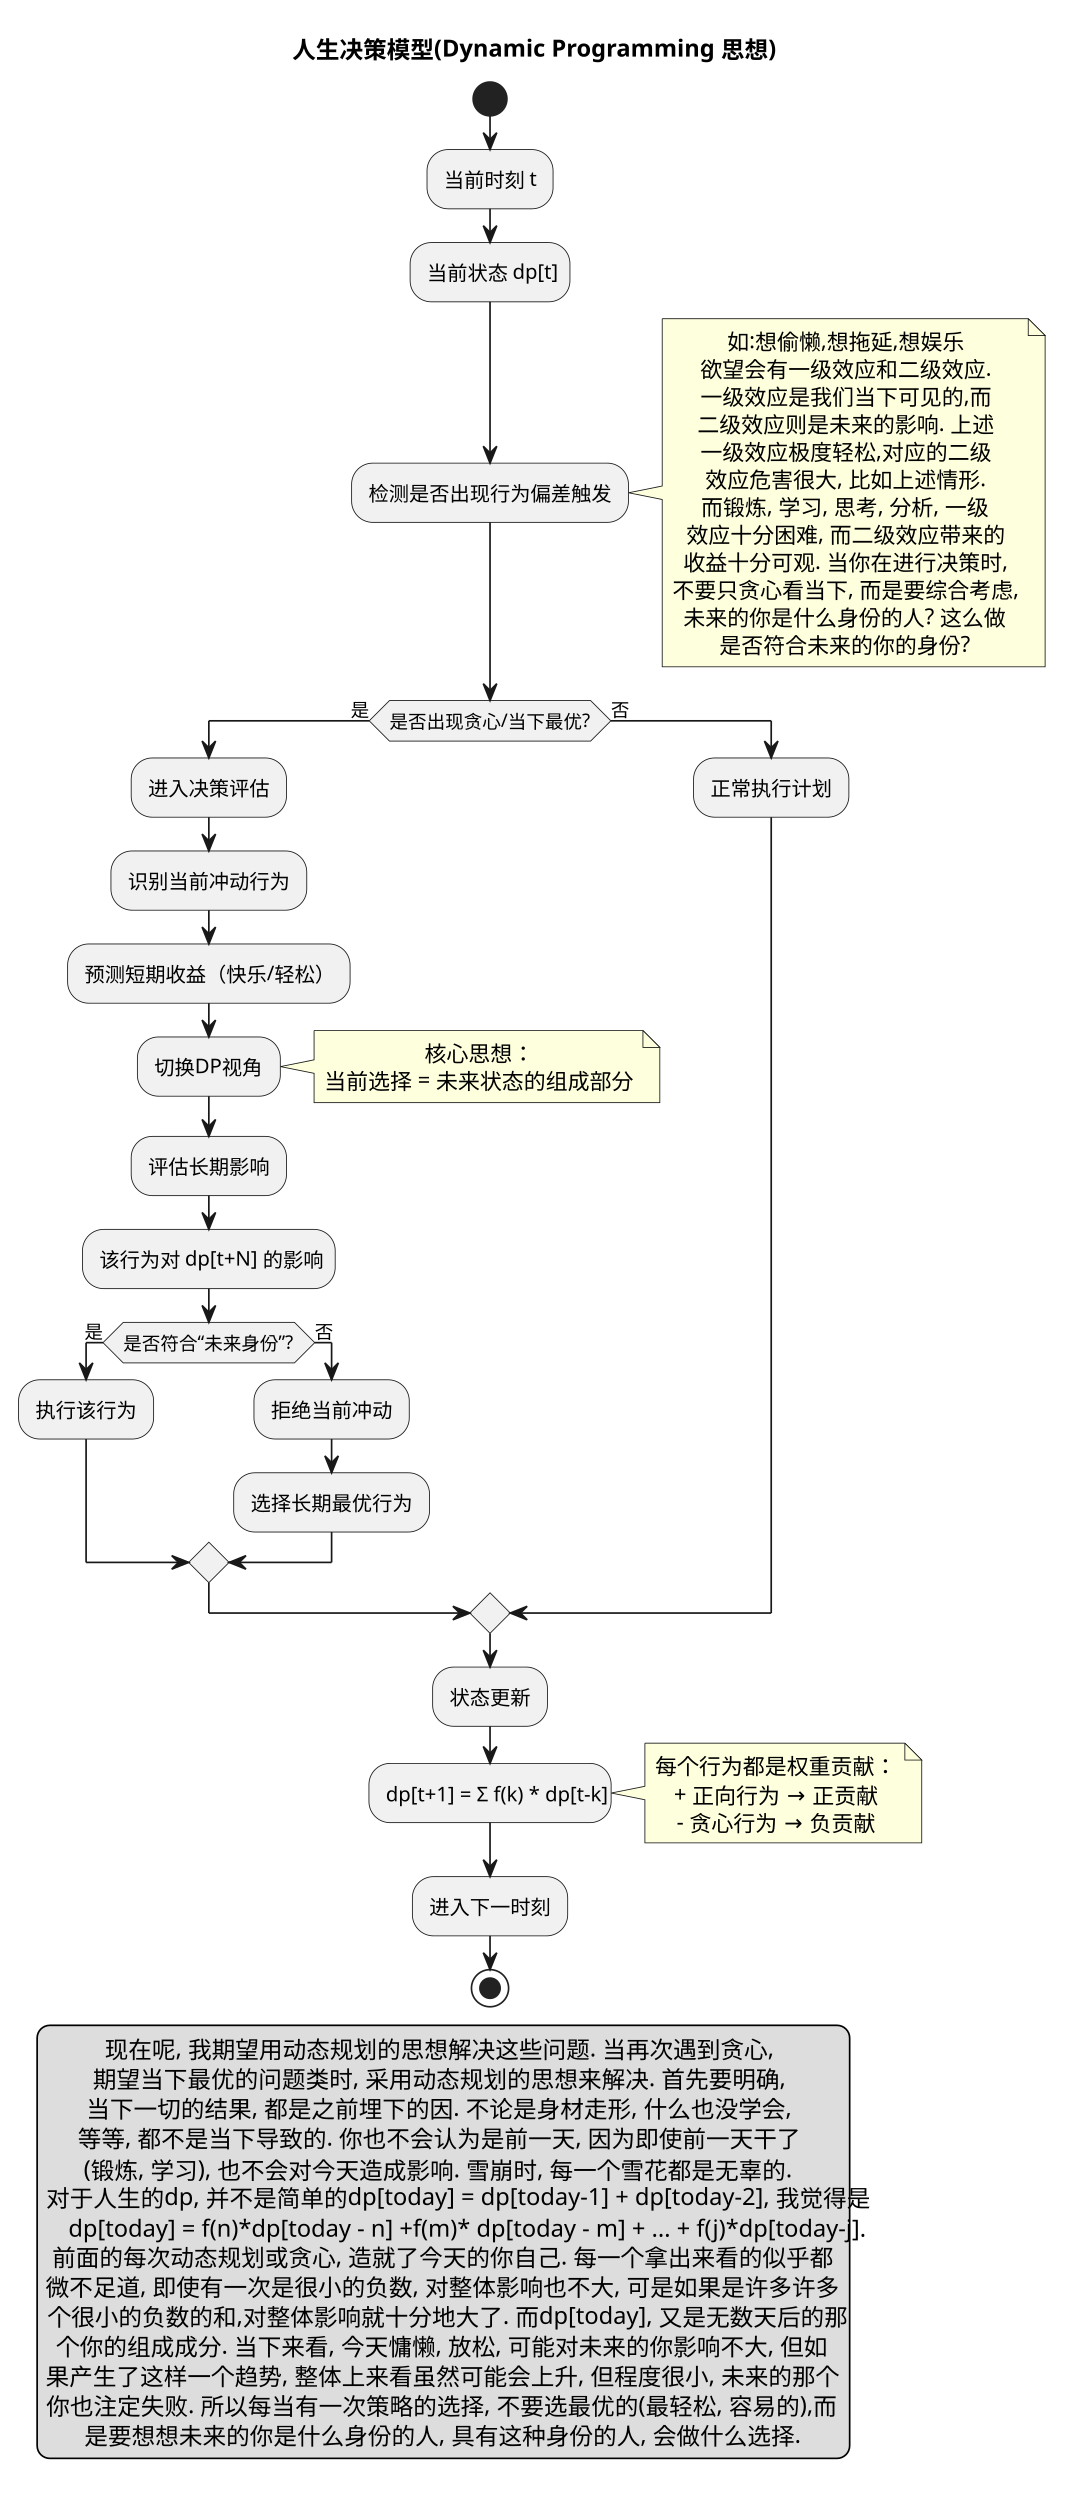
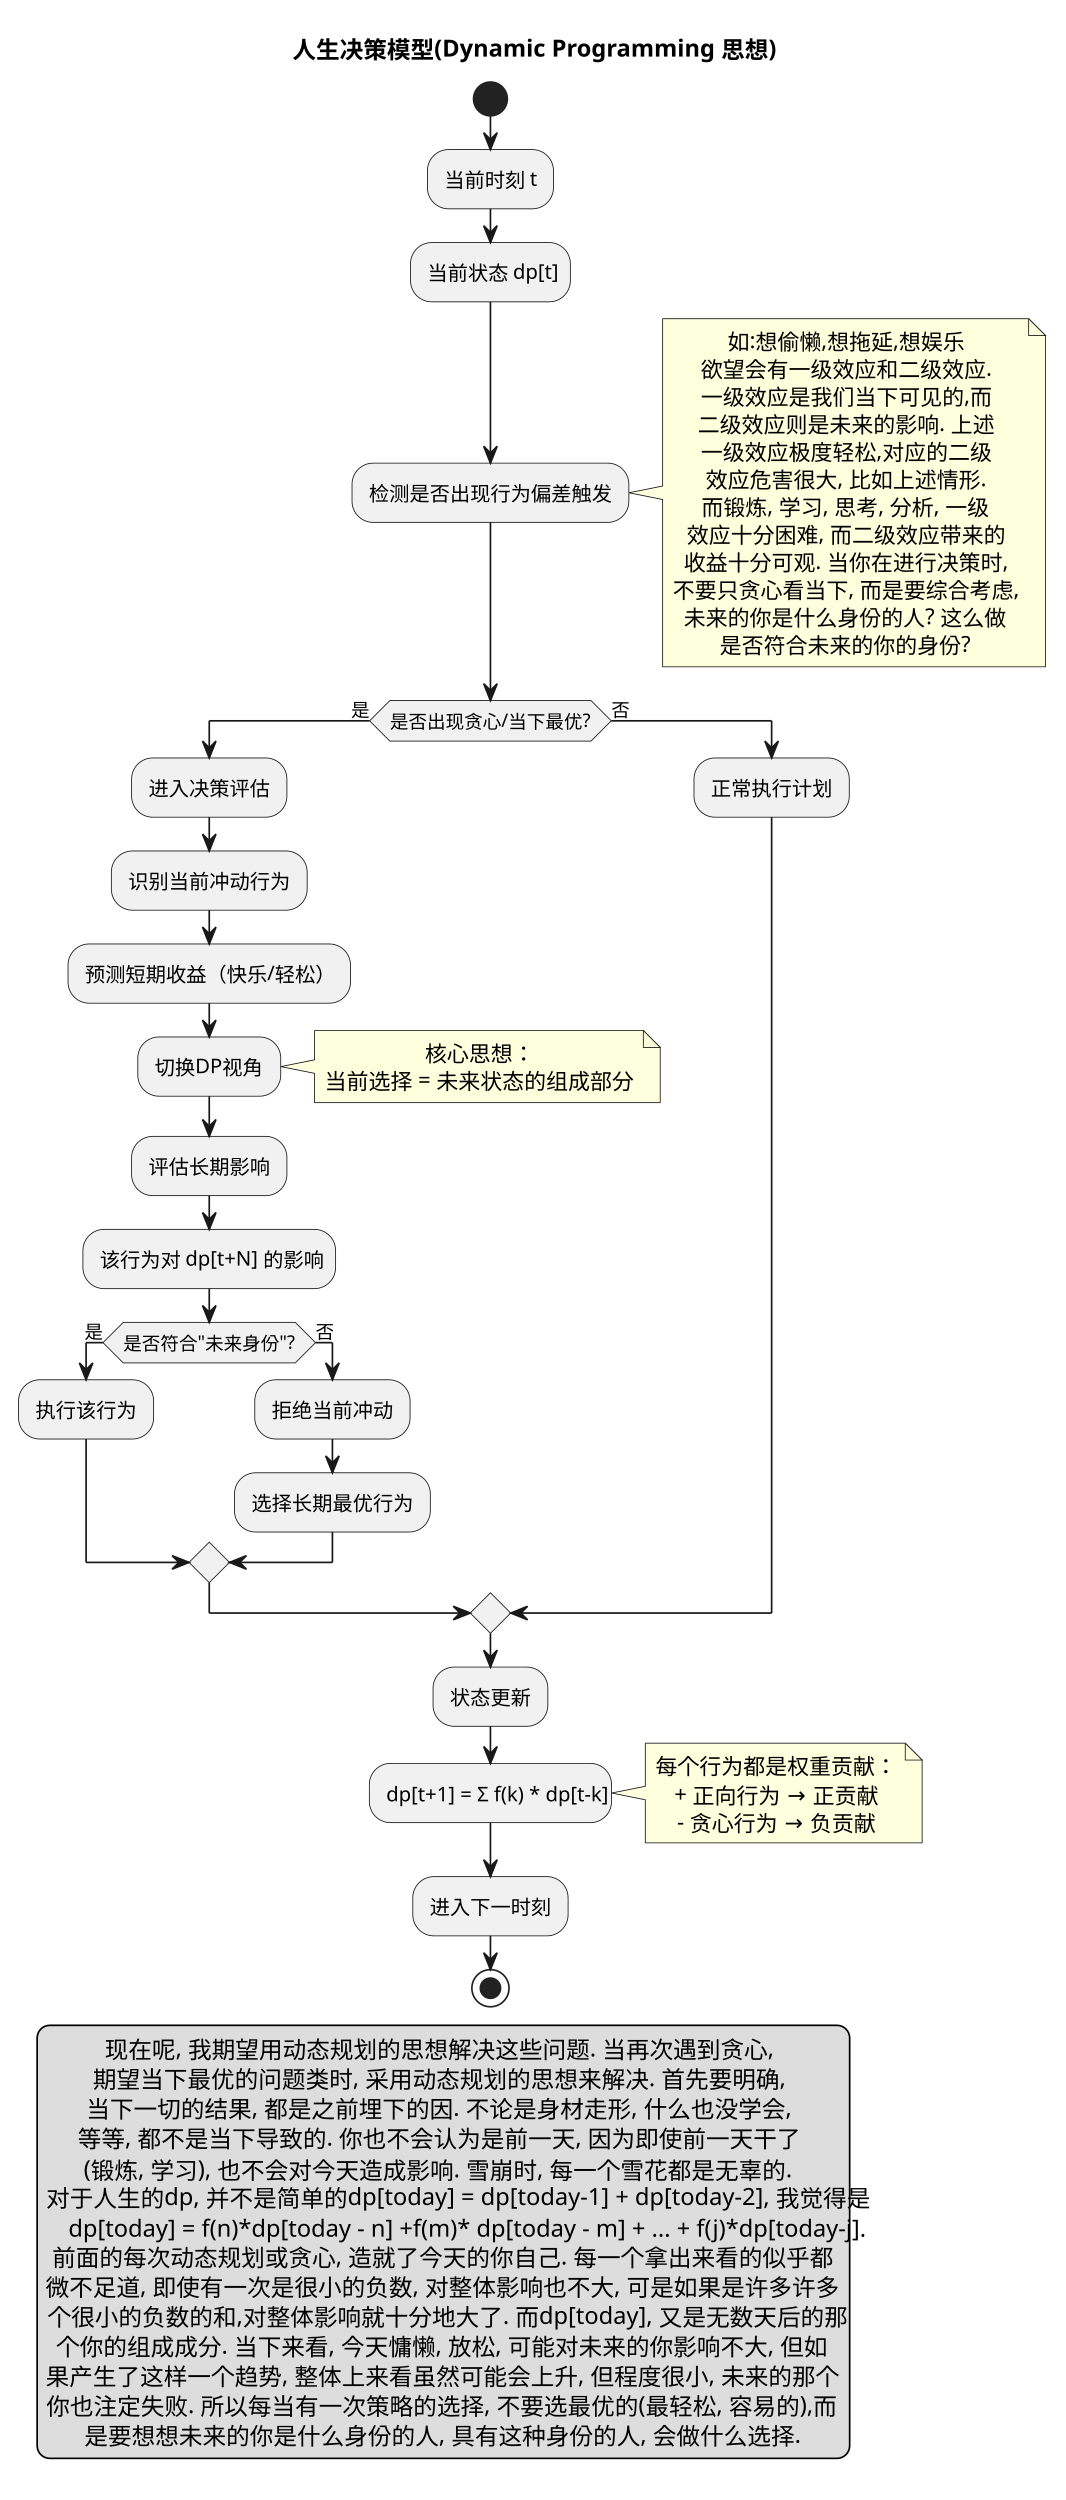
<svg xmlns="http://www.w3.org/2000/svg" contentStyleType="text/css" data-diagram-type="ACTIVITY" height="1481px" preserveAspectRatio="none" style="width:631px;height:1481px;background:#FFFFFF;" version="1.1" viewBox="0 0 631 1481" width="631px" zoomAndPan="magnify">
  <defs />
  <g>
    <g class="title" data-source-line="2">
-       <text fill="#000000" font-family="sans-serif" font-size="14" font-weight="bold" lengthAdjust="spacing" textLength="281.976" x="173.078" y="34.533">人生决策模型(Dynamic Programming 思想)</text>
+       <text fill="#000000" font-family="sans-serif" font-size="14" font-weight="bold" lengthAdjust="spacing" textLength="281.976" x="173.199" y="34.533">人生决策模型(Dynamic Programming 思想)</text>
    </g>
-     <ellipse cx="290.297" cy="58.609" fill="#222222" rx="10" ry="10" style="stroke:#222222;stroke-width:1;" />
-     <rect fill="#F1F1F1" height="35.094" rx="12.5" ry="12.5" style="stroke:#181818;stroke-width:0.5;" width="74.668" x="252.963" y="88.609" />
-     <text fill="#000000" font-family="sans-serif" font-size="12" lengthAdjust="spacing" textLength="54.668" x="262.963" y="111.066">当前时刻 t</text>
-     <rect fill="#F1F1F1" height="35.094" rx="12.5" ry="12.5" style="stroke:#181818;stroke-width:0.5;" width="94.684" x="242.955" y="143.703" />
-     <text fill="#000000" font-family="sans-serif" font-size="12" lengthAdjust="spacing" textLength="74.684" x="252.955" y="166.16">当前状态 dp[t]</text>
-     <path d="M392.297,188.797 L392.297,287.906 L372.297,291.906 L392.297,295.906 L392.297,395.016 A0,0 0 0 0 392.297,395.016 L619.133,395.016 A0,0 0 0 0 619.133,395.016 L619.133,198.797 L609.133,188.797 L392.297,188.797 A0,0 0 0 0 392.297,188.797" fill="#FEFFDD" style="stroke:#181818;stroke-width:0.5;" />
-     <path d="M609.133,188.797 L609.133,198.797 L619.133,198.797 L609.133,188.797" fill="#FEFFDD" style="stroke:#181818;stroke-width:0.5;" />
-     <text fill="#000000" font-family="sans-serif" font-size="13" lengthAdjust="spacing" textLength="140.835" x="430.797" y="207.292">如:想偷懒,想拖延,想娱乐</text>
-     <text fill="#000000" font-family="sans-serif" font-size="13" lengthAdjust="spacing" textLength="172.612" x="414.909" y="223.644">欲望会有一级效应和二级效应.</text>
-     <text fill="#000000" font-family="sans-serif" font-size="13" lengthAdjust="spacing" textLength="172.612" x="414.909" y="239.995">一级效应是我们当下可见的,而</text>
-     <text fill="#000000" font-family="sans-serif" font-size="13" lengthAdjust="spacing" textLength="176.224" x="413.103" y="256.347">二级效应则是未来的影响. 上述</text>
-     <text fill="#000000" font-family="sans-serif" font-size="13" lengthAdjust="spacing" textLength="172.612" x="414.909" y="272.698">一级效应极度轻松,对应的二级</text>
-     <text fill="#000000" font-family="sans-serif" font-size="13" lengthAdjust="spacing" textLength="166.835" x="417.797" y="289.05">效应危害很大, 比如上述情形.</text>
-     <text fill="#000000" font-family="sans-serif" font-size="13" lengthAdjust="spacing" textLength="171.894" x="415.268" y="305.401">而锻炼, 学习, 思考, 分析, 一级</text>
-     <text fill="#000000" font-family="sans-serif" font-size="13" lengthAdjust="spacing" textLength="189.224" x="406.603" y="321.753">效应十分困难, 而二级效应带来的</text>
-     <text fill="#000000" font-family="sans-serif" font-size="13" lengthAdjust="spacing" textLength="192.835" x="404.797" y="338.104">收益十分可观. 当你在进行决策时,</text>
-     <text fill="#000000" font-family="sans-serif" font-size="13" lengthAdjust="spacing" textLength="205.835" x="398.297" y="354.456">不要只贪心看当下, 而是要综合考虑,</text>
-     <text fill="#000000" font-family="sans-serif" font-size="13" lengthAdjust="spacing" textLength="192.842" x="404.794" y="370.808">未来的你是什么身份的人? 这么做</text>
-     <text fill="#000000" font-family="sans-serif" font-size="13" lengthAdjust="spacing" textLength="150.23" x="426.1" y="387.159">是否符合未来的你的身份?</text>
-     <rect fill="#F1F1F1" height="35.094" rx="12.5" ry="12.5" style="stroke:#181818;stroke-width:0.5;" width="164" x="208.297" y="274.359" />
-     <text fill="#000000" font-family="sans-serif" font-size="12" lengthAdjust="spacing" textLength="144" x="218.297" y="296.816">检测是否出现行为偏差触发</text>
-     <polygon fill="#F1F1F1" points="230.71,415.016,349.884,415.016,361.884,427.016,349.884,439.016,230.71,439.016,218.71,427.016,230.71,415.016" style="stroke:#181818;stroke-width:0.5;" />
-     <text fill="#000000" font-family="sans-serif" font-size="11" lengthAdjust="spacing" textLength="119.174" x="230.71" y="431.517">是否出现贪心/当下最优?</text>
-     <text fill="#000000" font-family="sans-serif" font-size="11" lengthAdjust="spacing" textLength="11" x="207.71" y="424.599">是</text>
-     <text fill="#000000" font-family="sans-serif" font-size="11" lengthAdjust="spacing" textLength="11" x="361.884" y="424.599">否</text>
-     <rect fill="#F1F1F1" height="35.094" rx="12.5" ry="12.5" style="stroke:#181818;stroke-width:0.5;" width="92" x="77.722" y="449.016" />
-     <text fill="#000000" font-family="sans-serif" font-size="12" lengthAdjust="spacing" textLength="72" x="87.722" y="471.473">进入决策评估</text>
-     <rect fill="#F1F1F1" height="35.094" rx="12.5" ry="12.5" style="stroke:#181818;stroke-width:0.5;" width="116" x="65.722" y="504.109" />
-     <text fill="#000000" font-family="sans-serif" font-size="12" lengthAdjust="spacing" textLength="96" x="75.722" y="526.566">识别当前冲动行为</text>
-     <rect fill="#F1F1F1" height="35.094" rx="12.5" ry="12.5" style="stroke:#181818;stroke-width:0.5;" width="167.334" x="40.055" y="559.203" />
-     <text fill="#000000" font-family="sans-serif" font-size="12" lengthAdjust="spacing" textLength="147.334" x="50.055" y="581.66">预测短期收益（快乐/轻松）</text>
-     <path d="M186.057,610.492 L186.057,627.844 L166.057,631.844 L186.057,635.844 L186.057,653.195 A0,0 0 0 0 186.057,653.195 L390.872,653.195 A0,0 0 0 0 390.872,653.195 L390.872,620.492 L380.872,610.492 L186.057,610.492 A0,0 0 0 0 186.057,610.492" fill="#FEFFDD" style="stroke:#181818;stroke-width:0.5;" />
-     <path d="M380.872,610.492 L380.872,620.492 L390.872,620.492 L380.872,610.492" fill="#FEFFDD" style="stroke:#181818;stroke-width:0.5;" />
-     <text fill="#000000" font-family="sans-serif" font-size="13" lengthAdjust="spacing" textLength="65" x="251.465" y="628.987">核心思想：</text>
-     <text fill="#000000" font-family="sans-serif" font-size="13" lengthAdjust="spacing" textLength="183.815" x="192.057" y="645.339">当前选择 = 未来状态的组成部分</text>
-     <rect fill="#F1F1F1" height="35.094" rx="12.5" ry="12.5" style="stroke:#181818;stroke-width:0.5;" width="84.67" x="81.387" y="614.297" />
-     <text fill="#000000" font-family="sans-serif" font-size="12" lengthAdjust="spacing" textLength="64.67" x="91.387" y="636.754">切换DP视角</text>
-     <rect fill="#F1F1F1" height="35.094" rx="12.5" ry="12.5" style="stroke:#181818;stroke-width:0.5;" width="92" x="77.722" y="673.195" />
-     <text fill="#000000" font-family="sans-serif" font-size="12" lengthAdjust="spacing" textLength="72" x="87.722" y="695.652">评估长期影响</text>
-     <rect fill="#F1F1F1" height="35.094" rx="12.5" ry="12.5" style="stroke:#181818;stroke-width:0.5;" width="149.691" x="48.876" y="728.289" />
-     <text fill="#000000" font-family="sans-serif" font-size="12" lengthAdjust="spacing" textLength="129.691" x="58.876" y="750.746">该行为对 dp[t+N] 的影响</text>
-     <polygon fill="#F1F1F1" points="73,783.383,174.444,783.383,186.444,795.383,174.444,807.383,73,807.383,61,795.383,73,783.383" style="stroke:#181818;stroke-width:0.5;" />
-     <text fill="#000000" font-family="sans-serif" font-size="11" lengthAdjust="spacing" textLength="101.444" x="73" y="799.884">是否符合“未来身份”?</text>
+     <ellipse cx="290.539" cy="58.609" fill="#222222" rx="10" ry="10" style="stroke:#222222;stroke-width:1;" />
+     <rect fill="#F1F1F1" height="35.094" rx="12.5" ry="12.5" style="stroke:#181818;stroke-width:0.5;" width="74.668" x="253.205" y="88.609" />
+     <text fill="#000000" font-family="sans-serif" font-size="12" lengthAdjust="spacing" textLength="54.668" x="263.205" y="111.066">当前时刻 t</text>
+     <rect fill="#F1F1F1" height="35.094" rx="12.5" ry="12.5" style="stroke:#181818;stroke-width:0.5;" width="94.684" x="243.197" y="143.703" />
+     <text fill="#000000" font-family="sans-serif" font-size="12" lengthAdjust="spacing" textLength="74.684" x="253.197" y="166.16">当前状态 dp[t]</text>
+     <path d="M392.539,188.797 L392.539,287.906 L372.539,291.906 L392.539,295.906 L392.539,395.016 A0,0 0 0 0 392.539,395.016 L619.374,395.016 A0,0 0 0 0 619.374,395.016 L619.374,198.797 L609.374,188.797 L392.539,188.797 A0,0 0 0 0 392.539,188.797" fill="#FEFFDD" style="stroke:#181818;stroke-width:0.5;" />
+     <path d="M609.374,188.797 L609.374,198.797 L619.374,198.797 L609.374,188.797" fill="#FEFFDD" style="stroke:#181818;stroke-width:0.5;" />
+     <text fill="#000000" font-family="sans-serif" font-size="13" lengthAdjust="spacing" textLength="140.835" x="431.039" y="207.292">如:想偷懒,想拖延,想娱乐</text>
+     <text fill="#000000" font-family="sans-serif" font-size="13" lengthAdjust="spacing" textLength="172.612" x="415.151" y="223.644">欲望会有一级效应和二级效应.</text>
+     <text fill="#000000" font-family="sans-serif" font-size="13" lengthAdjust="spacing" textLength="172.612" x="415.151" y="239.995">一级效应是我们当下可见的,而</text>
+     <text fill="#000000" font-family="sans-serif" font-size="13" lengthAdjust="spacing" textLength="176.224" x="413.345" y="256.347">二级效应则是未来的影响. 上述</text>
+     <text fill="#000000" font-family="sans-serif" font-size="13" lengthAdjust="spacing" textLength="172.612" x="415.151" y="272.698">一级效应极度轻松,对应的二级</text>
+     <text fill="#000000" font-family="sans-serif" font-size="13" lengthAdjust="spacing" textLength="166.835" x="418.039" y="289.05">效应危害很大, 比如上述情形.</text>
+     <text fill="#000000" font-family="sans-serif" font-size="13" lengthAdjust="spacing" textLength="171.894" x="415.509" y="305.401">而锻炼, 学习, 思考, 分析, 一级</text>
+     <text fill="#000000" font-family="sans-serif" font-size="13" lengthAdjust="spacing" textLength="189.224" x="406.845" y="321.753">效应十分困难, 而二级效应带来的</text>
+     <text fill="#000000" font-family="sans-serif" font-size="13" lengthAdjust="spacing" textLength="192.835" x="405.039" y="338.104">收益十分可观. 当你在进行决策时,</text>
+     <text fill="#000000" font-family="sans-serif" font-size="13" lengthAdjust="spacing" textLength="205.835" x="398.539" y="354.456">不要只贪心看当下, 而是要综合考虑,</text>
+     <text fill="#000000" font-family="sans-serif" font-size="13" lengthAdjust="spacing" textLength="192.842" x="405.036" y="370.808">未来的你是什么身份的人? 这么做</text>
+     <text fill="#000000" font-family="sans-serif" font-size="13" lengthAdjust="spacing" textLength="150.23" x="426.342" y="387.159">是否符合未来的你的身份?</text>
+     <rect fill="#F1F1F1" height="35.094" rx="12.5" ry="12.5" style="stroke:#181818;stroke-width:0.5;" width="164" x="208.539" y="274.359" />
+     <text fill="#000000" font-family="sans-serif" font-size="12" lengthAdjust="spacing" textLength="144" x="218.539" y="296.816">检测是否出现行为偏差触发</text>
+     <polygon fill="#F1F1F1" points="230.952,415.016,350.126,415.016,362.126,427.016,350.126,439.016,230.952,439.016,218.952,427.016,230.952,415.016" style="stroke:#181818;stroke-width:0.5;" />
+     <text fill="#000000" font-family="sans-serif" font-size="11" lengthAdjust="spacing" textLength="119.174" x="230.952" y="431.517">是否出现贪心/当下最优?</text>
+     <text fill="#000000" font-family="sans-serif" font-size="11" lengthAdjust="spacing" textLength="11" x="207.952" y="424.599">是</text>
+     <text fill="#000000" font-family="sans-serif" font-size="11" lengthAdjust="spacing" textLength="11" x="362.126" y="424.599">否</text>
+     <rect fill="#F1F1F1" height="35.094" rx="12.5" ry="12.5" style="stroke:#181818;stroke-width:0.5;" width="92" x="77.964" y="449.016" />
+     <text fill="#000000" font-family="sans-serif" font-size="12" lengthAdjust="spacing" textLength="72" x="87.964" y="471.473">进入决策评估</text>
+     <rect fill="#F1F1F1" height="35.094" rx="12.5" ry="12.5" style="stroke:#181818;stroke-width:0.5;" width="116" x="65.964" y="504.109" />
+     <text fill="#000000" font-family="sans-serif" font-size="12" lengthAdjust="spacing" textLength="96" x="75.964" y="526.566">识别当前冲动行为</text>
+     <rect fill="#F1F1F1" height="35.094" rx="12.5" ry="12.5" style="stroke:#181818;stroke-width:0.5;" width="167.334" x="40.297" y="559.203" />
+     <text fill="#000000" font-family="sans-serif" font-size="12" lengthAdjust="spacing" textLength="147.334" x="50.297" y="581.66">预测短期收益（快乐/轻松）</text>
+     <path d="M186.299,610.492 L186.299,627.844 L166.299,631.844 L186.299,635.844 L186.299,653.195 A0,0 0 0 0 186.299,653.195 L391.114,653.195 A0,0 0 0 0 391.114,653.195 L391.114,620.492 L381.114,610.492 L186.299,610.492 A0,0 0 0 0 186.299,610.492" fill="#FEFFDD" style="stroke:#181818;stroke-width:0.5;" />
+     <path d="M381.114,610.492 L381.114,620.492 L391.114,620.492 L381.114,610.492" fill="#FEFFDD" style="stroke:#181818;stroke-width:0.5;" />
+     <text fill="#000000" font-family="sans-serif" font-size="13" lengthAdjust="spacing" textLength="65" x="251.706" y="628.987">核心思想：</text>
+     <text fill="#000000" font-family="sans-serif" font-size="13" lengthAdjust="spacing" textLength="183.815" x="192.299" y="645.339">当前选择 = 未来状态的组成部分</text>
+     <rect fill="#F1F1F1" height="35.094" rx="12.5" ry="12.5" style="stroke:#181818;stroke-width:0.5;" width="84.67" x="81.629" y="614.297" />
+     <text fill="#000000" font-family="sans-serif" font-size="12" lengthAdjust="spacing" textLength="64.67" x="91.629" y="636.754">切换DP视角</text>
+     <rect fill="#F1F1F1" height="35.094" rx="12.5" ry="12.5" style="stroke:#181818;stroke-width:0.5;" width="92" x="77.964" y="673.195" />
+     <text fill="#000000" font-family="sans-serif" font-size="12" lengthAdjust="spacing" textLength="72" x="87.964" y="695.652">评估长期影响</text>
+     <rect fill="#F1F1F1" height="35.094" rx="12.5" ry="12.5" style="stroke:#181818;stroke-width:0.5;" width="149.691" x="49.118" y="728.289" />
+     <text fill="#000000" font-family="sans-serif" font-size="12" lengthAdjust="spacing" textLength="129.691" x="59.118" y="750.746">该行为对 dp[t+N] 的影响</text>
+     <polygon fill="#F1F1F1" points="73,783.383,174.927,783.383,186.927,795.383,174.927,807.383,73,807.383,61,795.383,73,783.383" style="stroke:#181818;stroke-width:0.5;" />
+     <text fill="#000000" font-family="sans-serif" font-size="11" lengthAdjust="spacing" textLength="101.927" x="73" y="799.884">是否符合"未来身份"?</text>
    <text fill="#000000" font-family="sans-serif" font-size="11" lengthAdjust="spacing" textLength="11" x="50" y="792.966">是</text>
-     <text fill="#000000" font-family="sans-serif" font-size="11" lengthAdjust="spacing" textLength="11" x="186.444" y="792.966">否</text>
+     <text fill="#000000" font-family="sans-serif" font-size="11" lengthAdjust="spacing" textLength="11" x="186.927" y="792.966">否</text>
    <rect fill="#F1F1F1" height="35.094" rx="12.5" ry="12.5" style="stroke:#181818;stroke-width:0.5;" width="80" x="11" y="817.383" />
    <text fill="#000000" font-family="sans-serif" font-size="12" lengthAdjust="spacing" textLength="60" x="21" y="839.84">执行该行为</text>
-     <rect fill="#F1F1F1" height="35.094" rx="12.5" ry="12.5" style="stroke:#181818;stroke-width:0.5;" width="92" x="150.444" y="817.383" />
-     <text fill="#000000" font-family="sans-serif" font-size="12" lengthAdjust="spacing" textLength="72" x="160.444" y="839.84">拒绝当前冲动</text>
-     <rect fill="#F1F1F1" height="35.094" rx="12.5" ry="12.5" style="stroke:#181818;stroke-width:0.5;" width="116" x="138.444" y="872.477" />
-     <text fill="#000000" font-family="sans-serif" font-size="12" lengthAdjust="spacing" textLength="96" x="148.444" y="894.934">选择长期最优行为</text>
-     <polygon fill="#F1F1F1" points="123.722,913.57,135.722,925.57,123.722,937.57,111.722,925.57,123.722,913.57" style="stroke:#181818;stroke-width:0.5;" />
-     <rect fill="#F1F1F1" height="35.094" rx="12.5" ry="12.5" style="stroke:#181818;stroke-width:0.5;" width="92" x="410.872" y="449.016" />
-     <text fill="#000000" font-family="sans-serif" font-size="12" lengthAdjust="spacing" textLength="72" x="420.872" y="471.473">正常执行计划</text>
-     <polygon fill="#F1F1F1" points="290.297,943.57,302.297,955.57,290.297,967.57,278.297,955.57,290.297,943.57" style="stroke:#181818;stroke-width:0.5;" />
-     <rect fill="#F1F1F1" height="35.094" rx="12.5" ry="12.5" style="stroke:#181818;stroke-width:0.5;" width="68" x="256.297" y="987.57" />
-     <text fill="#000000" font-family="sans-serif" font-size="12" lengthAdjust="spacing" textLength="48" x="266.297" y="1010.027">状态更新</text>
-     <path d="M382.031,1032.664 L382.031,1058.191 L362.031,1062.191 L382.031,1066.191 L382.031,1091.719 A0,0 0 0 0 382.031,1091.719 L546.032,1091.719 A0,0 0 0 0 546.032,1091.719 L546.032,1042.664 L536.032,1032.664 L382.031,1032.664 A0,0 0 0 0 382.031,1032.664" fill="#FEFFDD" style="stroke:#181818;stroke-width:0.5;" />
-     <path d="M536.032,1032.664 L536.032,1042.664 L546.032,1042.664 L536.032,1032.664" fill="#FEFFDD" style="stroke:#181818;stroke-width:0.5;" />
-     <text fill="#000000" font-family="sans-serif" font-size="13" lengthAdjust="spacing" textLength="143" x="388.031" y="1051.159">每个行为都是权重贡献：</text>
-     <text fill="#000000" font-family="sans-serif" font-size="13" lengthAdjust="spacing" textLength="120.644" x="399.21" y="1067.511">+ 正向行为 → 正贡献</text>
-     <text fill="#000000" font-family="sans-serif" font-size="13" lengthAdjust="spacing" textLength="117.381" x="400.841" y="1083.862">- 贪心行为 → 负贡献</text>
-     <rect fill="#F1F1F1" height="35.094" rx="12.5" ry="12.5" style="stroke:#181818;stroke-width:0.5;" width="143.469" x="218.563" y="1044.645" />
-     <text fill="#000000" font-family="sans-serif" font-size="12" lengthAdjust="spacing" textLength="123.469" x="228.563" y="1067.102">dp[t+1] = Σ f(k) * dp[t-k]</text>
-     <rect fill="#F1F1F1" height="35.094" rx="12.5" ry="12.5" style="stroke:#181818;stroke-width:0.5;" width="92" x="244.297" y="1111.719" />
-     <text fill="#000000" font-family="sans-serif" font-size="12" lengthAdjust="spacing" textLength="72" x="254.297" y="1134.176">进入下一时刻</text>
-     <ellipse cx="290.297" cy="1177.812" fill="none" rx="11" ry="11" style="stroke:#222222;stroke-width:1;" />
-     <ellipse cx="290.297" cy="1177.812" fill="#222222" rx="6" ry="6" style="stroke:#222222;stroke-width:1;" />
-     <line style="stroke:#181818;stroke-width:1;" x1="290.297" x2="290.297" y1="68.609" y2="88.609" />
-     <polygon fill="#181818" points="286.297,78.609,290.297,88.609,294.297,78.609,290.297,82.609" style="stroke:#181818;stroke-width:1;" />
-     <line style="stroke:#181818;stroke-width:1;" x1="290.297" x2="290.297" y1="123.703" y2="143.703" />
-     <polygon fill="#181818" points="286.297,133.703,290.297,143.703,294.297,133.703,290.297,137.703" style="stroke:#181818;stroke-width:1;" />
-     <line style="stroke:#181818;stroke-width:1;" x1="290.297" x2="290.297" y1="178.797" y2="274.359" />
-     <polygon fill="#181818" points="286.297,264.359,290.297,274.359,294.297,264.359,290.297,268.359" style="stroke:#181818;stroke-width:1;" />
-     <line style="stroke:#181818;stroke-width:1;" x1="123.722" x2="123.722" y1="484.109" y2="504.109" />
-     <polygon fill="#181818" points="119.722,494.109,123.722,504.109,127.722,494.109,123.722,498.109" style="stroke:#181818;stroke-width:1;" />
-     <line style="stroke:#181818;stroke-width:1;" x1="123.722" x2="123.722" y1="539.203" y2="559.203" />
-     <polygon fill="#181818" points="119.722,549.203,123.722,559.203,127.722,549.203,123.722,553.203" style="stroke:#181818;stroke-width:1;" />
-     <line style="stroke:#181818;stroke-width:1;" x1="123.722" x2="123.722" y1="594.297" y2="614.297" />
-     <polygon fill="#181818" points="119.722,604.297,123.722,614.297,127.722,604.297,123.722,608.297" style="stroke:#181818;stroke-width:1;" />
-     <line style="stroke:#181818;stroke-width:1;" x1="123.722" x2="123.722" y1="649.391" y2="673.195" />
-     <polygon fill="#181818" points="119.722,663.195,123.722,673.195,127.722,663.195,123.722,667.195" style="stroke:#181818;stroke-width:1;" />
-     <line style="stroke:#181818;stroke-width:1;" x1="123.722" x2="123.722" y1="708.289" y2="728.289" />
-     <polygon fill="#181818" points="119.722,718.289,123.722,728.289,127.722,718.289,123.722,722.289" style="stroke:#181818;stroke-width:1;" />
-     <line style="stroke:#181818;stroke-width:1;" x1="196.444" x2="196.444" y1="852.477" y2="872.477" />
-     <polygon fill="#181818" points="192.444,862.477,196.444,872.477,200.444,862.477,196.444,866.477" style="stroke:#181818;stroke-width:1;" />
+     <rect fill="#F1F1F1" height="35.094" rx="12.5" ry="12.5" style="stroke:#181818;stroke-width:0.5;" width="92" x="150.927" y="817.383" />
+     <text fill="#000000" font-family="sans-serif" font-size="12" lengthAdjust="spacing" textLength="72" x="160.927" y="839.84">拒绝当前冲动</text>
+     <rect fill="#F1F1F1" height="35.094" rx="12.5" ry="12.5" style="stroke:#181818;stroke-width:0.5;" width="116" x="138.927" y="872.477" />
+     <text fill="#000000" font-family="sans-serif" font-size="12" lengthAdjust="spacing" textLength="96" x="148.927" y="894.934">选择长期最优行为</text>
+     <polygon fill="#F1F1F1" points="123.964,913.57,135.964,925.57,123.964,937.57,111.964,925.57,123.964,913.57" style="stroke:#181818;stroke-width:0.5;" />
+     <rect fill="#F1F1F1" height="35.094" rx="12.5" ry="12.5" style="stroke:#181818;stroke-width:0.5;" width="92" x="411.114" y="449.016" />
+     <text fill="#000000" font-family="sans-serif" font-size="12" lengthAdjust="spacing" textLength="72" x="421.114" y="471.473">正常执行计划</text>
+     <polygon fill="#F1F1F1" points="290.539,943.57,302.539,955.57,290.539,967.57,278.539,955.57,290.539,943.57" style="stroke:#181818;stroke-width:0.5;" />
+     <rect fill="#F1F1F1" height="35.094" rx="12.5" ry="12.5" style="stroke:#181818;stroke-width:0.5;" width="68" x="256.539" y="987.57" />
+     <text fill="#000000" font-family="sans-serif" font-size="12" lengthAdjust="spacing" textLength="48" x="266.539" y="1010.027">状态更新</text>
+     <path d="M382.273,1032.664 L382.273,1058.191 L362.273,1062.191 L382.273,1066.191 L382.273,1091.719 A0,0 0 0 0 382.273,1091.719 L546.273,1091.719 A0,0 0 0 0 546.273,1091.719 L546.273,1042.664 L536.273,1032.664 L382.273,1032.664 A0,0 0 0 0 382.273,1032.664" fill="#FEFFDD" style="stroke:#181818;stroke-width:0.5;" />
+     <path d="M536.273,1032.664 L536.273,1042.664 L546.273,1042.664 L536.273,1032.664" fill="#FEFFDD" style="stroke:#181818;stroke-width:0.5;" />
+     <text fill="#000000" font-family="sans-serif" font-size="13" lengthAdjust="spacing" textLength="143" x="388.273" y="1051.159">每个行为都是权重贡献：</text>
+     <text fill="#000000" font-family="sans-serif" font-size="13" lengthAdjust="spacing" textLength="120.644" x="399.451" y="1067.511">+ 正向行为 → 正贡献</text>
+     <text fill="#000000" font-family="sans-serif" font-size="13" lengthAdjust="spacing" textLength="117.381" x="401.083" y="1083.862">- 贪心行为 → 负贡献</text>
+     <rect fill="#F1F1F1" height="35.094" rx="12.5" ry="12.5" style="stroke:#181818;stroke-width:0.5;" width="143.469" x="218.804" y="1044.645" />
+     <text fill="#000000" font-family="sans-serif" font-size="12" lengthAdjust="spacing" textLength="123.469" x="228.804" y="1067.102">dp[t+1] = Σ f(k) * dp[t-k]</text>
+     <rect fill="#F1F1F1" height="35.094" rx="12.5" ry="12.5" style="stroke:#181818;stroke-width:0.5;" width="92" x="244.539" y="1111.719" />
+     <text fill="#000000" font-family="sans-serif" font-size="12" lengthAdjust="spacing" textLength="72" x="254.539" y="1134.176">进入下一时刻</text>
+     <ellipse cx="290.539" cy="1177.812" fill="none" rx="11" ry="11" style="stroke:#222222;stroke-width:1;" />
+     <ellipse cx="290.539" cy="1177.812" fill="#222222" rx="6" ry="6" style="stroke:#222222;stroke-width:1;" />
+     <line style="stroke:#181818;stroke-width:1;" x1="290.539" x2="290.539" y1="68.609" y2="88.609" />
+     <polygon fill="#181818" points="286.539,78.609,290.539,88.609,294.539,78.609,290.539,82.609" style="stroke:#181818;stroke-width:1;" />
+     <line style="stroke:#181818;stroke-width:1;" x1="290.539" x2="290.539" y1="123.703" y2="143.703" />
+     <polygon fill="#181818" points="286.539,133.703,290.539,143.703,294.539,133.703,290.539,137.703" style="stroke:#181818;stroke-width:1;" />
+     <line style="stroke:#181818;stroke-width:1;" x1="290.539" x2="290.539" y1="178.797" y2="274.359" />
+     <polygon fill="#181818" points="286.539,264.359,290.539,274.359,294.539,264.359,290.539,268.359" style="stroke:#181818;stroke-width:1;" />
+     <line style="stroke:#181818;stroke-width:1;" x1="123.964" x2="123.964" y1="484.109" y2="504.109" />
+     <polygon fill="#181818" points="119.964,494.109,123.964,504.109,127.964,494.109,123.964,498.109" style="stroke:#181818;stroke-width:1;" />
+     <line style="stroke:#181818;stroke-width:1;" x1="123.964" x2="123.964" y1="539.203" y2="559.203" />
+     <polygon fill="#181818" points="119.964,549.203,123.964,559.203,127.964,549.203,123.964,553.203" style="stroke:#181818;stroke-width:1;" />
+     <line style="stroke:#181818;stroke-width:1;" x1="123.964" x2="123.964" y1="594.297" y2="614.297" />
+     <polygon fill="#181818" points="119.964,604.297,123.964,614.297,127.964,604.297,123.964,608.297" style="stroke:#181818;stroke-width:1;" />
+     <line style="stroke:#181818;stroke-width:1;" x1="123.964" x2="123.964" y1="649.391" y2="673.195" />
+     <polygon fill="#181818" points="119.964,663.195,123.964,673.195,127.964,663.195,123.964,667.195" style="stroke:#181818;stroke-width:1;" />
+     <line style="stroke:#181818;stroke-width:1;" x1="123.964" x2="123.964" y1="708.289" y2="728.289" />
+     <polygon fill="#181818" points="119.964,718.289,123.964,728.289,127.964,718.289,123.964,722.289" style="stroke:#181818;stroke-width:1;" />
+     <line style="stroke:#181818;stroke-width:1;" x1="196.927" x2="196.927" y1="852.477" y2="872.477" />
+     <polygon fill="#181818" points="192.927,862.477,196.927,872.477,200.927,862.477,196.927,866.477" style="stroke:#181818;stroke-width:1;" />
    <line style="stroke:#181818;stroke-width:1;" x1="61" x2="51" y1="795.383" y2="795.383" />
    <line style="stroke:#181818;stroke-width:1;" x1="51" x2="51" y1="795.383" y2="817.383" />
    <polygon fill="#181818" points="47,807.383,51,817.383,55,807.383,51,811.383" style="stroke:#181818;stroke-width:1;" />
-     <line style="stroke:#181818;stroke-width:1;" x1="186.444" x2="196.444" y1="795.383" y2="795.383" />
-     <line style="stroke:#181818;stroke-width:1;" x1="196.444" x2="196.444" y1="795.383" y2="817.383" />
-     <polygon fill="#181818" points="192.444,807.383,196.444,817.383,200.444,807.383,196.444,811.383" style="stroke:#181818;stroke-width:1;" />
+     <line style="stroke:#181818;stroke-width:1;" x1="186.927" x2="196.927" y1="795.383" y2="795.383" />
+     <line style="stroke:#181818;stroke-width:1;" x1="196.927" x2="196.927" y1="795.383" y2="817.383" />
+     <polygon fill="#181818" points="192.927,807.383,196.927,817.383,200.927,807.383,196.927,811.383" style="stroke:#181818;stroke-width:1;" />
    <line style="stroke:#181818;stroke-width:1;" x1="51" x2="51" y1="852.477" y2="925.57" />
-     <line style="stroke:#181818;stroke-width:1;" x1="51" x2="111.722" y1="925.57" y2="925.57" />
-     <polygon fill="#181818" points="101.722,921.57,111.722,925.57,101.722,929.57,105.722,925.57" style="stroke:#181818;stroke-width:1;" />
-     <line style="stroke:#181818;stroke-width:1;" x1="196.444" x2="196.444" y1="907.57" y2="925.57" />
-     <line style="stroke:#181818;stroke-width:1;" x1="196.444" x2="135.722" y1="925.57" y2="925.57" />
-     <polygon fill="#181818" points="145.722,921.57,135.722,925.57,145.722,929.57,141.722,925.57" style="stroke:#181818;stroke-width:1;" />
-     <line style="stroke:#181818;stroke-width:1;" x1="123.722" x2="123.722" y1="763.383" y2="783.383" />
-     <polygon fill="#181818" points="119.722,773.383,123.722,783.383,127.722,773.383,123.722,777.383" style="stroke:#181818;stroke-width:1;" />
-     <line style="stroke:#181818;stroke-width:1;" x1="218.71" x2="123.722" y1="427.016" y2="427.016" />
-     <line style="stroke:#181818;stroke-width:1;" x1="123.722" x2="123.722" y1="427.016" y2="449.016" />
-     <polygon fill="#181818" points="119.722,439.016,123.722,449.016,127.722,439.016,123.722,443.016" style="stroke:#181818;stroke-width:1;" />
-     <line style="stroke:#181818;stroke-width:1;" x1="361.884" x2="456.872" y1="427.016" y2="427.016" />
-     <line style="stroke:#181818;stroke-width:1;" x1="456.872" x2="456.872" y1="427.016" y2="449.016" />
-     <polygon fill="#181818" points="452.872,439.016,456.872,449.016,460.872,439.016,456.872,443.016" style="stroke:#181818;stroke-width:1;" />
-     <line style="stroke:#181818;stroke-width:1;" x1="123.722" x2="123.722" y1="937.57" y2="955.57" />
-     <line style="stroke:#181818;stroke-width:1;" x1="123.722" x2="278.297" y1="955.57" y2="955.57" />
-     <polygon fill="#181818" points="268.297,951.57,278.297,955.57,268.297,959.57,272.297,955.57" style="stroke:#181818;stroke-width:1;" />
-     <line style="stroke:#181818;stroke-width:1;" x1="456.872" x2="456.872" y1="484.109" y2="955.57" />
-     <line style="stroke:#181818;stroke-width:1;" x1="456.872" x2="302.297" y1="955.57" y2="955.57" />
-     <polygon fill="#181818" points="312.297,951.57,302.297,955.57,312.297,959.57,308.297,955.57" style="stroke:#181818;stroke-width:1;" />
-     <line style="stroke:#181818;stroke-width:1;" x1="290.297" x2="290.297" y1="309.453" y2="415.016" />
-     <polygon fill="#181818" points="286.297,405.016,290.297,415.016,294.297,405.016,290.297,409.016" style="stroke:#181818;stroke-width:1;" />
-     <line style="stroke:#181818;stroke-width:1;" x1="290.297" x2="290.297" y1="967.57" y2="987.57" />
-     <polygon fill="#181818" points="286.297,977.57,290.297,987.57,294.297,977.57,290.297,981.57" style="stroke:#181818;stroke-width:1;" />
-     <line style="stroke:#181818;stroke-width:1;" x1="290.297" x2="290.297" y1="1022.664" y2="1044.645" />
-     <polygon fill="#181818" points="286.297,1034.645,290.297,1044.645,294.297,1034.645,290.297,1038.645" style="stroke:#181818;stroke-width:1;" />
-     <line style="stroke:#181818;stroke-width:1;" x1="290.297" x2="290.297" y1="1079.738" y2="1111.719" />
-     <polygon fill="#181818" points="286.297,1101.719,290.297,1111.719,294.297,1101.719,290.297,1105.719" style="stroke:#181818;stroke-width:1;" />
-     <line style="stroke:#181818;stroke-width:1;" x1="290.297" x2="290.297" y1="1146.812" y2="1166.812" />
-     <polygon fill="#181818" points="286.297,1156.812,290.297,1166.812,294.297,1156.812,290.297,1160.812" style="stroke:#181818;stroke-width:1;" />
+     <line style="stroke:#181818;stroke-width:1;" x1="51" x2="111.964" y1="925.57" y2="925.57" />
+     <polygon fill="#181818" points="101.964,921.57,111.964,925.57,101.964,929.57,105.964,925.57" style="stroke:#181818;stroke-width:1;" />
+     <line style="stroke:#181818;stroke-width:1;" x1="196.927" x2="196.927" y1="907.57" y2="925.57" />
+     <line style="stroke:#181818;stroke-width:1;" x1="196.927" x2="135.964" y1="925.57" y2="925.57" />
+     <polygon fill="#181818" points="145.964,921.57,135.964,925.57,145.964,929.57,141.964,925.57" style="stroke:#181818;stroke-width:1;" />
+     <line style="stroke:#181818;stroke-width:1;" x1="123.964" x2="123.964" y1="763.383" y2="783.383" />
+     <polygon fill="#181818" points="119.964,773.383,123.964,783.383,127.964,773.383,123.964,777.383" style="stroke:#181818;stroke-width:1;" />
+     <line style="stroke:#181818;stroke-width:1;" x1="218.952" x2="123.964" y1="427.016" y2="427.016" />
+     <line style="stroke:#181818;stroke-width:1;" x1="123.964" x2="123.964" y1="427.016" y2="449.016" />
+     <polygon fill="#181818" points="119.964,439.016,123.964,449.016,127.964,439.016,123.964,443.016" style="stroke:#181818;stroke-width:1;" />
+     <line style="stroke:#181818;stroke-width:1;" x1="362.126" x2="457.114" y1="427.016" y2="427.016" />
+     <line style="stroke:#181818;stroke-width:1;" x1="457.114" x2="457.114" y1="427.016" y2="449.016" />
+     <polygon fill="#181818" points="453.114,439.016,457.114,449.016,461.114,439.016,457.114,443.016" style="stroke:#181818;stroke-width:1;" />
+     <line style="stroke:#181818;stroke-width:1;" x1="123.964" x2="123.964" y1="937.57" y2="955.57" />
+     <line style="stroke:#181818;stroke-width:1;" x1="123.964" x2="278.539" y1="955.57" y2="955.57" />
+     <polygon fill="#181818" points="268.539,951.57,278.539,955.57,268.539,959.57,272.539,955.57" style="stroke:#181818;stroke-width:1;" />
+     <line style="stroke:#181818;stroke-width:1;" x1="457.114" x2="457.114" y1="484.109" y2="955.57" />
+     <line style="stroke:#181818;stroke-width:1;" x1="457.114" x2="302.539" y1="955.57" y2="955.57" />
+     <polygon fill="#181818" points="312.539,951.57,302.539,955.57,312.539,959.57,308.539,955.57" style="stroke:#181818;stroke-width:1;" />
+     <line style="stroke:#181818;stroke-width:1;" x1="290.539" x2="290.539" y1="309.453" y2="415.016" />
+     <polygon fill="#181818" points="286.539,405.016,290.539,415.016,294.539,405.016,290.539,409.016" style="stroke:#181818;stroke-width:1;" />
+     <line style="stroke:#181818;stroke-width:1;" x1="290.539" x2="290.539" y1="967.57" y2="987.57" />
+     <polygon fill="#181818" points="286.539,977.57,290.539,987.57,294.539,977.57,290.539,981.57" style="stroke:#181818;stroke-width:1;" />
+     <line style="stroke:#181818;stroke-width:1;" x1="290.539" x2="290.539" y1="1022.664" y2="1044.645" />
+     <polygon fill="#181818" points="286.539,1034.645,290.539,1044.645,294.539,1034.645,290.539,1038.645" style="stroke:#181818;stroke-width:1;" />
+     <line style="stroke:#181818;stroke-width:1;" x1="290.539" x2="290.539" y1="1079.738" y2="1111.719" />
+     <polygon fill="#181818" points="286.539,1101.719,290.539,1111.719,294.539,1101.719,290.539,1105.719" style="stroke:#181818;stroke-width:1;" />
+     <line style="stroke:#181818;stroke-width:1;" x1="290.539" x2="290.539" y1="1146.812" y2="1166.812" />
+     <polygon fill="#181818" points="286.539,1156.812,290.539,1166.812,294.539,1156.812,290.539,1160.812" style="stroke:#181818;stroke-width:1;" />
    <g class="legend" data-source-line="5">
      <rect fill="#DDDDDD" height="256.531" rx="7.5" ry="7.5" style="stroke:#000000;stroke-width:1;" width="481.338" x="22" y="1199.812" />
      <text fill="#000000" font-family="sans-serif" font-size="14" lengthAdjust="spacing" textLength="397.448" x="62" y="1219.346">现在呢, 我期望用动态规划的思想解决这些问题. 当再次遇到贪心,</text>
      <text fill="#000000" font-family="sans-serif" font-size="14" lengthAdjust="spacing" textLength="411.448" x="55" y="1236.955">期望当下最优的问题类时, 采用动态规划的思想来解决. 首先要明确,</text>
      <text fill="#000000" font-family="sans-serif" font-size="14" lengthAdjust="spacing" textLength="419.228" x="51.11" y="1254.564">当下一切的结果, 都是之前埋下的因. 不论是身材走形, 什么也没学会,</text>
      <text fill="#000000" font-family="sans-serif" font-size="14" lengthAdjust="spacing" textLength="429.338" x="46.055" y="1272.174">等等, 都不是当下导致的. 你也不会认为是前一天, 因为即使前一天干了</text>
      <text fill="#000000" font-family="sans-serif" font-size="14" lengthAdjust="spacing" textLength="422.331" x="49.559" y="1289.783">(锻炼, 学习), 也不会对今天造成影响. 雪崩时, 每一个雪花都是无辜的.</text>
      <text fill="#000000" font-family="sans-serif" font-size="14" lengthAdjust="spacing" textLength="470.736" x="27.301" y="1307.393">对于人生的dp, 并不是简单的dp[today] = dp[today-1] + dp[today-2], 我觉得是</text>
      <text fill="#000000" font-family="sans-serif" font-size="14" lengthAdjust="spacing" textLength="440.426" x="40.511" y="1325.002">dp[today] = f(n)*dp[today - n] +f(m)* dp[today - m] + ... + f(j)*dp[today-j].</text>
      <text fill="#000000" font-family="sans-serif" font-size="14" lengthAdjust="spacing" textLength="463.559" x="30.89" y="1342.611">前面的每次动态规划或贪心, 造就了今天的你自己. 每一个拿出来看的似乎都</text>
      <text fill="#000000" font-family="sans-serif" font-size="14" lengthAdjust="spacing" textLength="471.338" x="27" y="1360.221">微不足道, 即使有一次是很小的负数, 对整体影响也不大, 可是如果是许多许多</text>
      <text fill="#000000" font-family="sans-serif" font-size="14" lengthAdjust="spacing" textLength="469.048" x="28.145" y="1377.83">个很小的负数的和,对整体影响就十分地大了. 而dp[today], 又是无数天后的那</text>
      <text fill="#000000" font-family="sans-serif" font-size="14" lengthAdjust="spacing" textLength="458.897" x="33.221" y="1395.439">个你的组成成分. 当下来看, 今天慵懒, 放松, 可能对未来的你影响不大, 但如</text>
      <text fill="#000000" font-family="sans-serif" font-size="14" lengthAdjust="spacing" textLength="471.338" x="27" y="1413.049">果产生了这样一个趋势, 整体上来看虽然可能会上升, 但程度很小, 未来的那个</text>
      <text fill="#000000" font-family="sans-serif" font-size="14" lengthAdjust="spacing" textLength="470.552" x="27.393" y="1430.658">你也注定失败. 所以每当有一次策略的选择, 不要选最优的(最轻松, 容易的),而</text>
      <text fill="#000000" font-family="sans-serif" font-size="14" lengthAdjust="spacing" textLength="425.448" x="49.945" y="1448.268">是要想想未来的你是什么身份的人, 具有这种身份的人, 会做什么选择.</text>
    </g>
  </g>
</svg>
